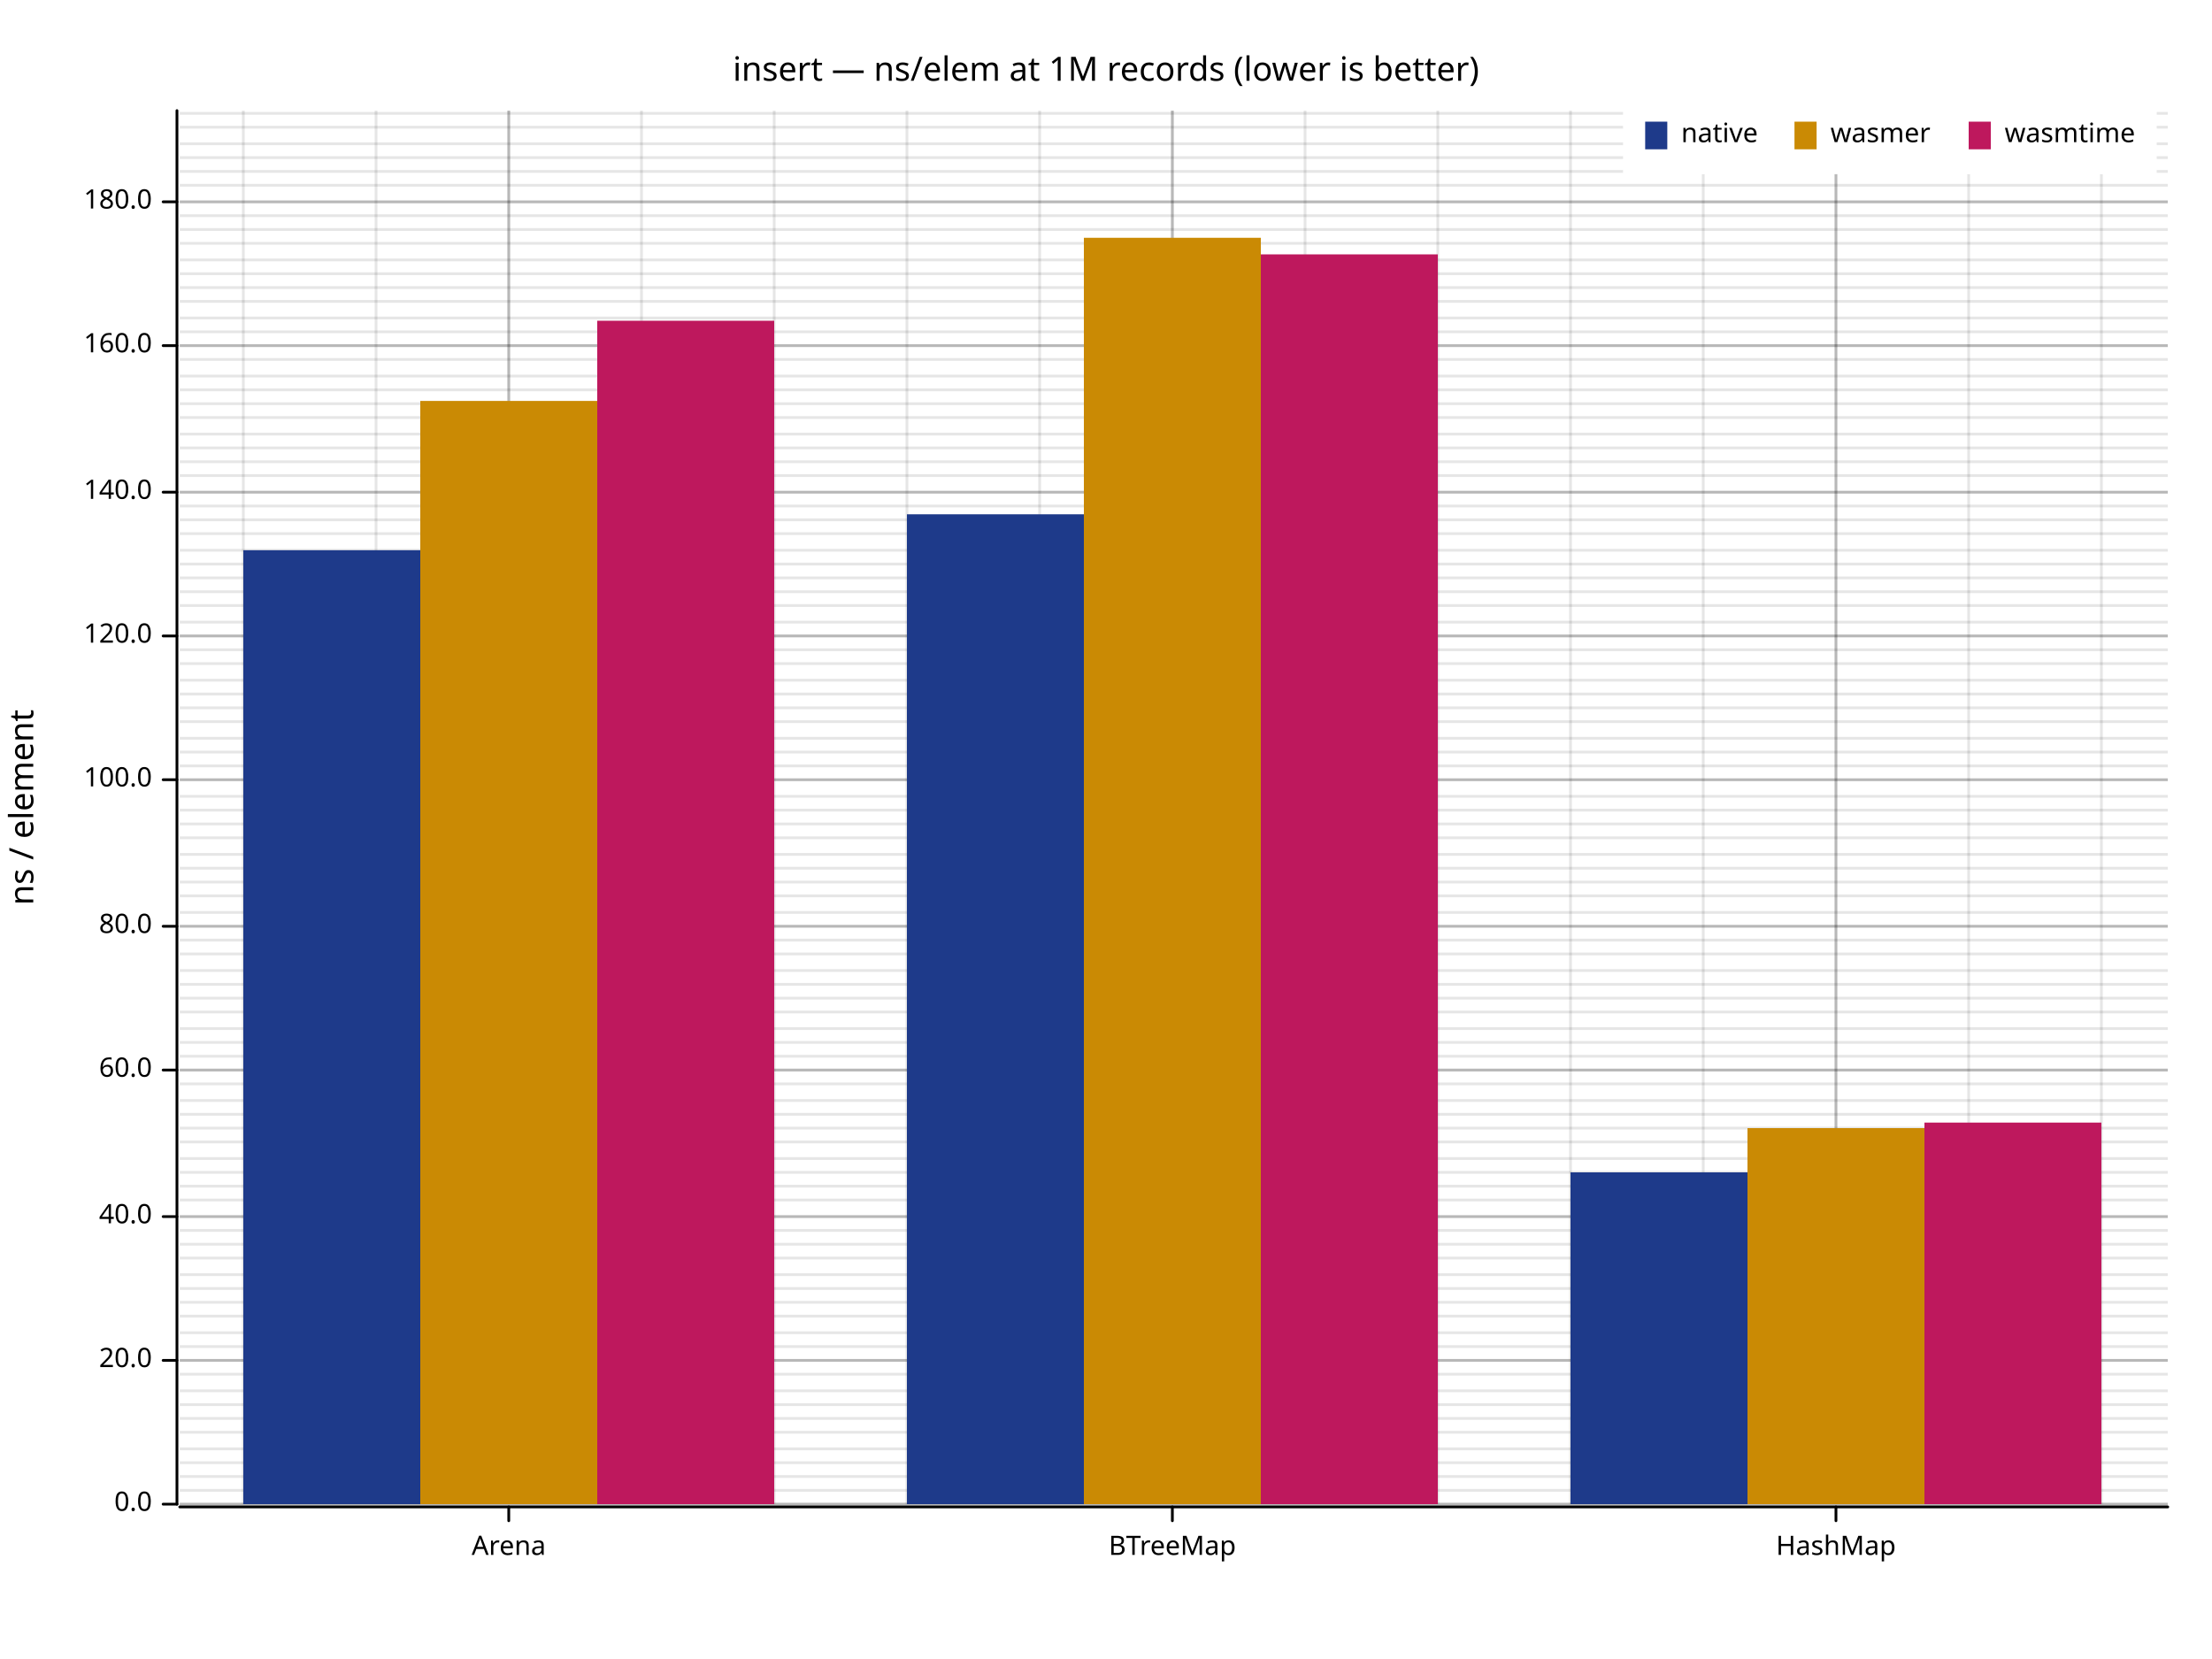
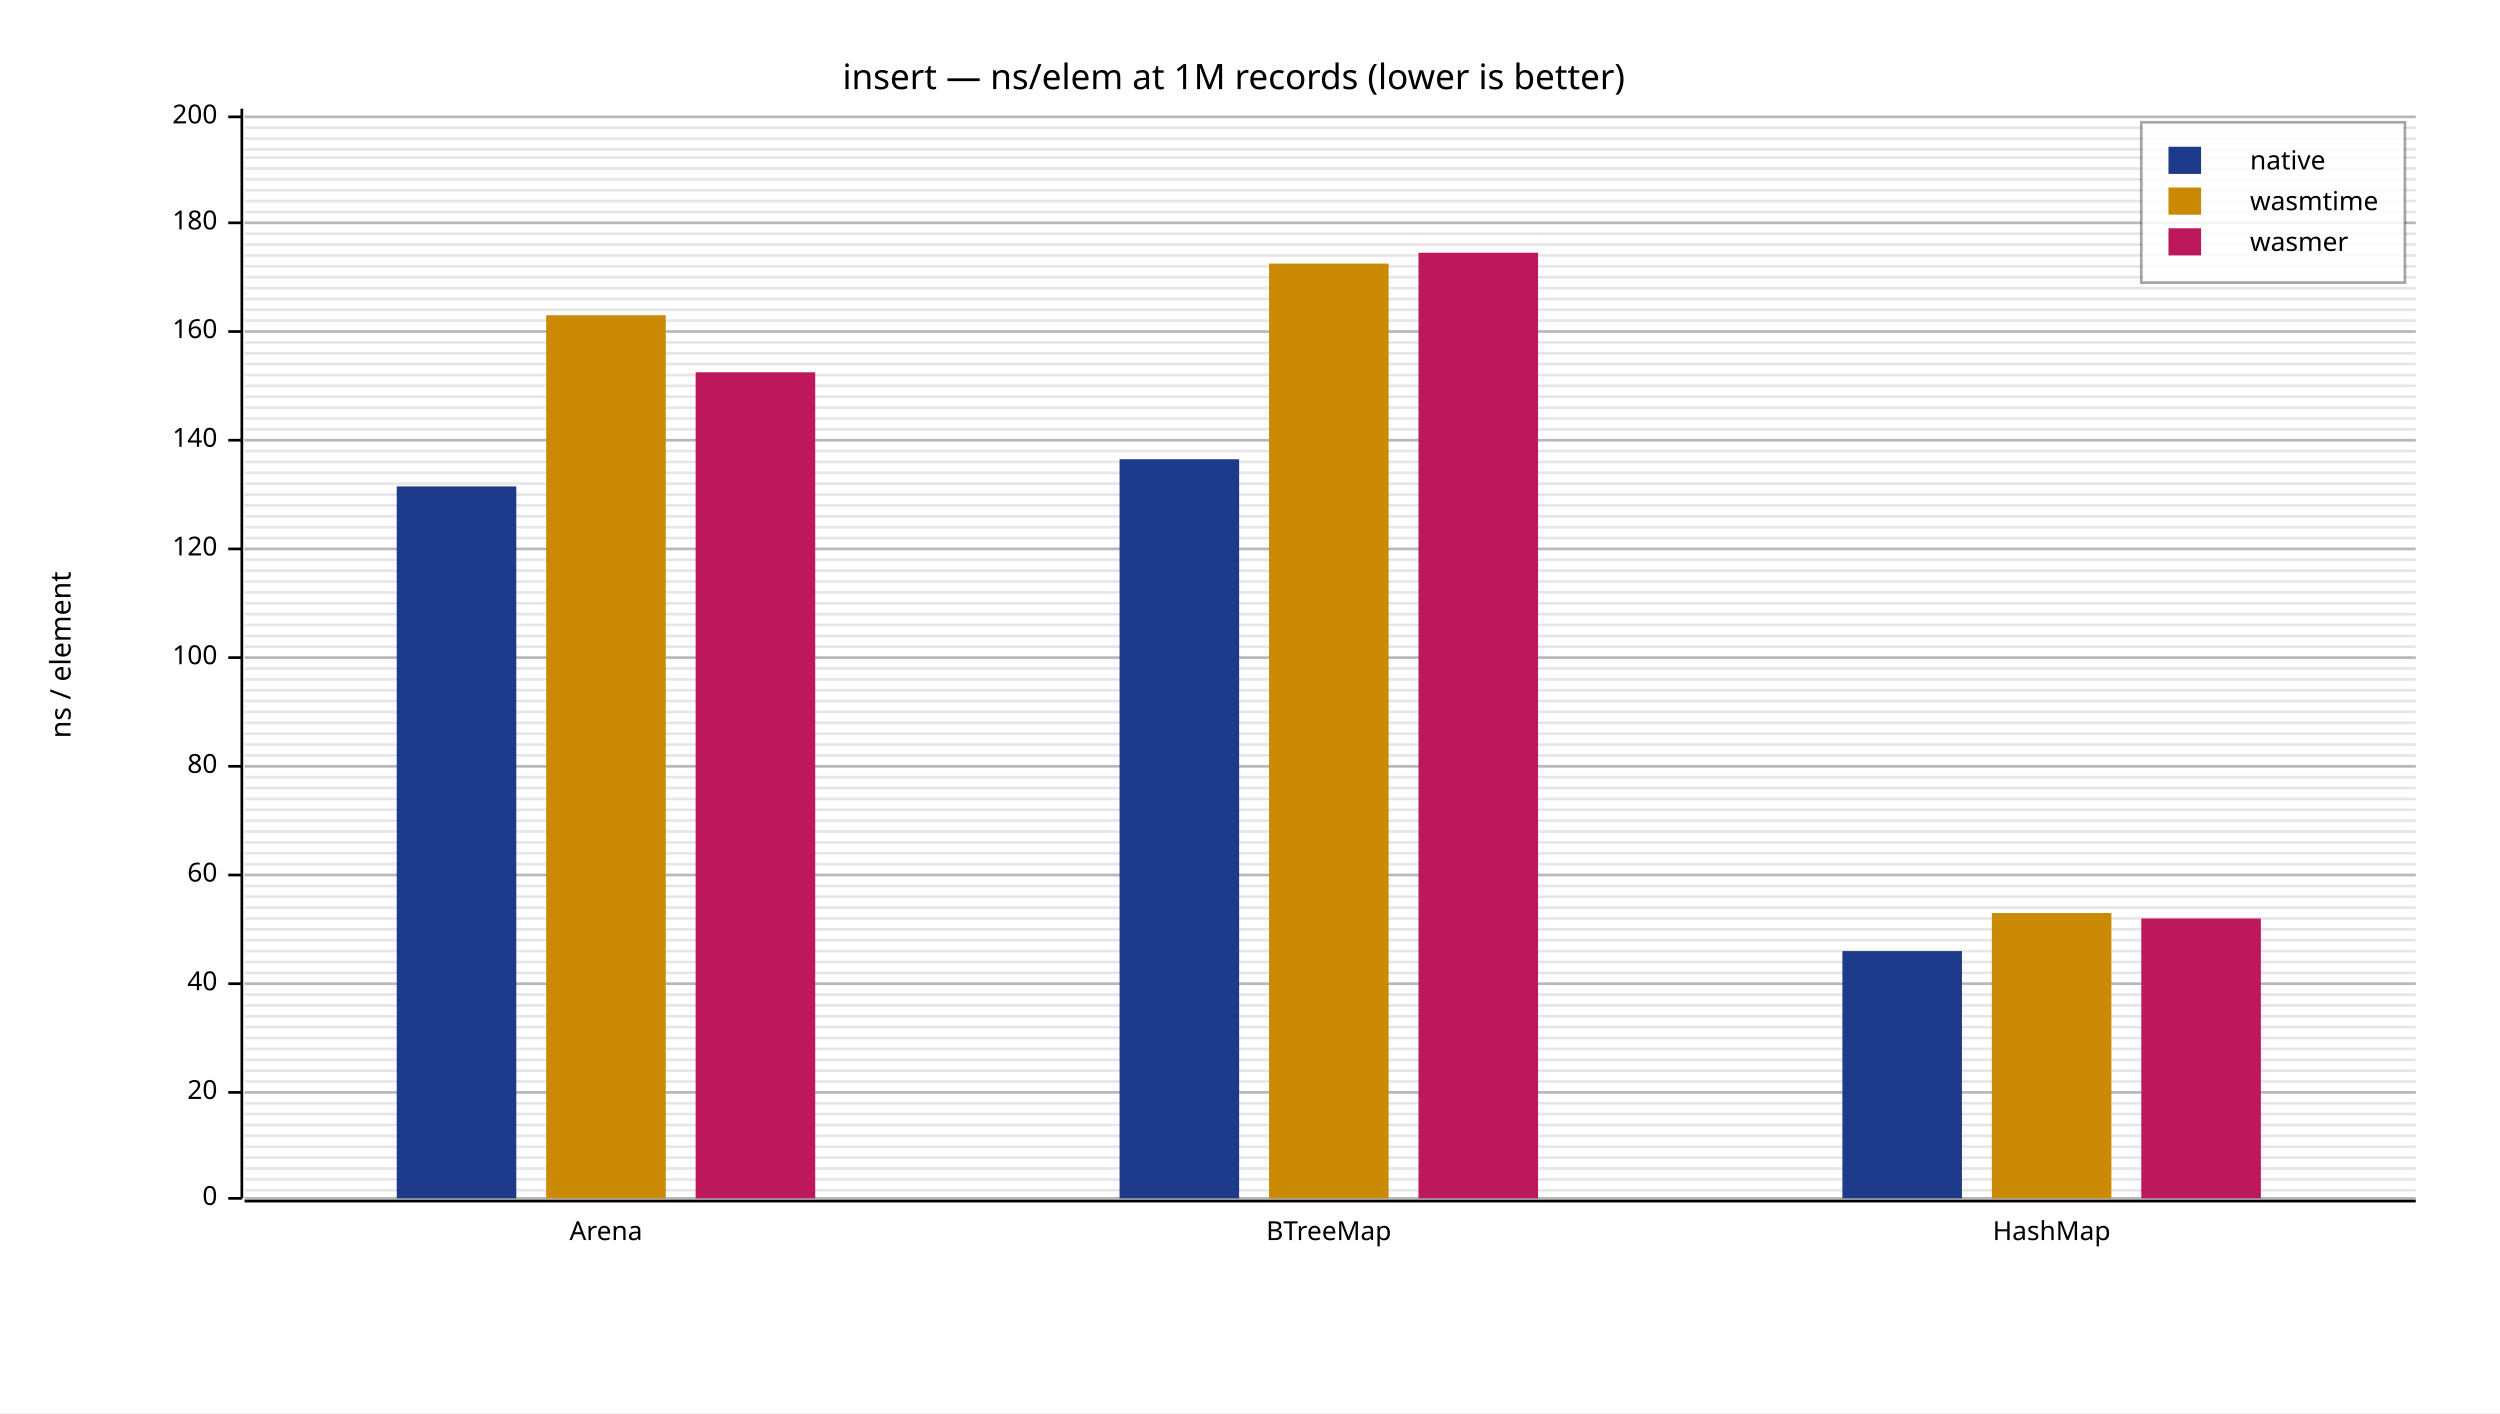
- <svg xmlns="http://www.w3.org/2000/svg" width="800" height="600" viewBox="0 0 800 600">
-   <rect x="0" y="0" width="800" height="600" opacity="1" fill="#FFFFFF" stroke="none" />
-   <text x="400" y="20" dy="0.76em" text-anchor="middle" font-family="sans-serif" font-size="12.097" opacity="1" fill="#000000">
+ <svg xmlns="http://www.w3.org/2000/svg" width="920" height="520" viewBox="0 0 920 520">
+   <rect x="0" y="0" width="920" height="520" opacity="1" fill="#FFFFFF" stroke="none" />
+   <text x="454" y="23" dy="0.76em" text-anchor="middle" font-family="sans-serif" font-size="12.903" opacity="1" fill="#000000">
insert — ns/elem at 1M records (lower is better)
</text>
-   <line opacity="0.1" stroke="#000000" stroke-width="1" x1="88" y1="544" x2="88" y2="40" />
-   <line opacity="0.1" stroke="#000000" stroke-width="1" x1="136" y1="544" x2="136" y2="40" />
-   <line opacity="0.1" stroke="#000000" stroke-width="1" x1="184" y1="544" x2="184" y2="40" />
-   <line opacity="0.1" stroke="#000000" stroke-width="1" x1="232" y1="544" x2="232" y2="40" />
-   <line opacity="0.1" stroke="#000000" stroke-width="1" x1="280" y1="544" x2="280" y2="40" />
-   <line opacity="0.1" stroke="#000000" stroke-width="1" x1="328" y1="544" x2="328" y2="40" />
-   <line opacity="0.1" stroke="#000000" stroke-width="1" x1="376" y1="544" x2="376" y2="40" />
-   <line opacity="0.1" stroke="#000000" stroke-width="1" x1="424" y1="544" x2="424" y2="40" />
-   <line opacity="0.1" stroke="#000000" stroke-width="1" x1="472" y1="544" x2="472" y2="40" />
-   <line opacity="0.1" stroke="#000000" stroke-width="1" x1="520" y1="544" x2="520" y2="40" />
-   <line opacity="0.1" stroke="#000000" stroke-width="1" x1="568" y1="544" x2="568" y2="40" />
-   <line opacity="0.1" stroke="#000000" stroke-width="1" x1="616" y1="544" x2="616" y2="40" />
-   <line opacity="0.1" stroke="#000000" stroke-width="1" x1="664" y1="544" x2="664" y2="40" />
-   <line opacity="0.1" stroke="#000000" stroke-width="1" x1="712" y1="544" x2="712" y2="40" />
-   <line opacity="0.1" stroke="#000000" stroke-width="1" x1="760" y1="544" x2="760" y2="40" />
-   <line opacity="0.1" stroke="#000000" stroke-width="1" x1="65" y1="544" x2="784" y2="544" />
-   <line opacity="0.1" stroke="#000000" stroke-width="1" x1="65" y1="539" x2="784" y2="539" />
-   <line opacity="0.1" stroke="#000000" stroke-width="1" x1="65" y1="534" x2="784" y2="534" />
-   <line opacity="0.1" stroke="#000000" stroke-width="1" x1="65" y1="529" x2="784" y2="529" />
-   <line opacity="0.1" stroke="#000000" stroke-width="1" x1="65" y1="524" x2="784" y2="524" />
-   <line opacity="0.1" stroke="#000000" stroke-width="1" x1="65" y1="518" x2="784" y2="518" />
-   <line opacity="0.1" stroke="#000000" stroke-width="1" x1="65" y1="513" x2="784" y2="513" />
-   <line opacity="0.1" stroke="#000000" stroke-width="1" x1="65" y1="508" x2="784" y2="508" />
-   <line opacity="0.1" stroke="#000000" stroke-width="1" x1="65" y1="503" x2="784" y2="503" />
-   <line opacity="0.1" stroke="#000000" stroke-width="1" x1="65" y1="497" x2="784" y2="497" />
-   <line opacity="0.1" stroke="#000000" stroke-width="1" x1="65" y1="492" x2="784" y2="492" />
-   <line opacity="0.1" stroke="#000000" stroke-width="1" x1="65" y1="487" x2="784" y2="487" />
-   <line opacity="0.1" stroke="#000000" stroke-width="1" x1="65" y1="482" x2="784" y2="482" />
-   <line opacity="0.1" stroke="#000000" stroke-width="1" x1="65" y1="476" x2="784" y2="476" />
-   <line opacity="0.1" stroke="#000000" stroke-width="1" x1="65" y1="471" x2="784" y2="471" />
-   <line opacity="0.1" stroke="#000000" stroke-width="1" x1="65" y1="466" x2="784" y2="466" />
-   <line opacity="0.1" stroke="#000000" stroke-width="1" x1="65" y1="461" x2="784" y2="461" />
-   <line opacity="0.1" stroke="#000000" stroke-width="1" x1="65" y1="455" x2="784" y2="455" />
-   <line opacity="0.1" stroke="#000000" stroke-width="1" x1="65" y1="450" x2="784" y2="450" />
-   <line opacity="0.1" stroke="#000000" stroke-width="1" x1="65" y1="445" x2="784" y2="445" />
-   <line opacity="0.1" stroke="#000000" stroke-width="1" x1="65" y1="440" x2="784" y2="440" />
-   <line opacity="0.1" stroke="#000000" stroke-width="1" x1="65" y1="434" x2="784" y2="434" />
-   <line opacity="0.1" stroke="#000000" stroke-width="1" x1="65" y1="429" x2="784" y2="429" />
-   <line opacity="0.1" stroke="#000000" stroke-width="1" x1="65" y1="424" x2="784" y2="424" />
-   <line opacity="0.1" stroke="#000000" stroke-width="1" x1="65" y1="419" x2="784" y2="419" />
-   <line opacity="0.1" stroke="#000000" stroke-width="1" x1="65" y1="413" x2="784" y2="413" />
-   <line opacity="0.1" stroke="#000000" stroke-width="1" x1="65" y1="408" x2="784" y2="408" />
-   <line opacity="0.1" stroke="#000000" stroke-width="1" x1="65" y1="403" x2="784" y2="403" />
-   <line opacity="0.1" stroke="#000000" stroke-width="1" x1="65" y1="398" x2="784" y2="398" />
-   <line opacity="0.1" stroke="#000000" stroke-width="1" x1="65" y1="392" x2="784" y2="392" />
-   <line opacity="0.1" stroke="#000000" stroke-width="1" x1="65" y1="387" x2="784" y2="387" />
-   <line opacity="0.1" stroke="#000000" stroke-width="1" x1="65" y1="382" x2="784" y2="382" />
-   <line opacity="0.1" stroke="#000000" stroke-width="1" x1="65" y1="377" x2="784" y2="377" />
-   <line opacity="0.1" stroke="#000000" stroke-width="1" x1="65" y1="372" x2="784" y2="372" />
-   <line opacity="0.1" stroke="#000000" stroke-width="1" x1="65" y1="366" x2="784" y2="366" />
-   <line opacity="0.1" stroke="#000000" stroke-width="1" x1="65" y1="361" x2="784" y2="361" />
-   <line opacity="0.1" stroke="#000000" stroke-width="1" x1="65" y1="356" x2="784" y2="356" />
-   <line opacity="0.1" stroke="#000000" stroke-width="1" x1="65" y1="351" x2="784" y2="351" />
-   <line opacity="0.1" stroke="#000000" stroke-width="1" x1="65" y1="345" x2="784" y2="345" />
-   <line opacity="0.1" stroke="#000000" stroke-width="1" x1="65" y1="340" x2="784" y2="340" />
-   <line opacity="0.1" stroke="#000000" stroke-width="1" x1="65" y1="335" x2="784" y2="335" />
-   <line opacity="0.1" stroke="#000000" stroke-width="1" x1="65" y1="330" x2="784" y2="330" />
-   <line opacity="0.1" stroke="#000000" stroke-width="1" x1="65" y1="324" x2="784" y2="324" />
-   <line opacity="0.1" stroke="#000000" stroke-width="1" x1="65" y1="319" x2="784" y2="319" />
-   <line opacity="0.1" stroke="#000000" stroke-width="1" x1="65" y1="314" x2="784" y2="314" />
-   <line opacity="0.1" stroke="#000000" stroke-width="1" x1="65" y1="309" x2="784" y2="309" />
-   <line opacity="0.1" stroke="#000000" stroke-width="1" x1="65" y1="303" x2="784" y2="303" />
-   <line opacity="0.1" stroke="#000000" stroke-width="1" x1="65" y1="298" x2="784" y2="298" />
-   <line opacity="0.1" stroke="#000000" stroke-width="1" x1="65" y1="293" x2="784" y2="293" />
-   <line opacity="0.1" stroke="#000000" stroke-width="1" x1="65" y1="288" x2="784" y2="288" />
-   <line opacity="0.1" stroke="#000000" stroke-width="1" x1="65" y1="282" x2="784" y2="282" />
-   <line opacity="0.1" stroke="#000000" stroke-width="1" x1="65" y1="277" x2="784" y2="277" />
-   <line opacity="0.1" stroke="#000000" stroke-width="1" x1="65" y1="272" x2="784" y2="272" />
-   <line opacity="0.1" stroke="#000000" stroke-width="1" x1="65" y1="267" x2="784" y2="267" />
-   <line opacity="0.1" stroke="#000000" stroke-width="1" x1="65" y1="261" x2="784" y2="261" />
-   <line opacity="0.1" stroke="#000000" stroke-width="1" x1="65" y1="256" x2="784" y2="256" />
-   <line opacity="0.1" stroke="#000000" stroke-width="1" x1="65" y1="251" x2="784" y2="251" />
-   <line opacity="0.1" stroke="#000000" stroke-width="1" x1="65" y1="246" x2="784" y2="246" />
-   <line opacity="0.1" stroke="#000000" stroke-width="1" x1="65" y1="240" x2="784" y2="240" />
-   <line opacity="0.1" stroke="#000000" stroke-width="1" x1="65" y1="235" x2="784" y2="235" />
-   <line opacity="0.1" stroke="#000000" stroke-width="1" x1="65" y1="230" x2="784" y2="230" />
-   <line opacity="0.1" stroke="#000000" stroke-width="1" x1="65" y1="225" x2="784" y2="225" />
-   <line opacity="0.1" stroke="#000000" stroke-width="1" x1="65" y1="219" x2="784" y2="219" />
-   <line opacity="0.1" stroke="#000000" stroke-width="1" x1="65" y1="214" x2="784" y2="214" />
-   <line opacity="0.1" stroke="#000000" stroke-width="1" x1="65" y1="209" x2="784" y2="209" />
-   <line opacity="0.1" stroke="#000000" stroke-width="1" x1="65" y1="204" x2="784" y2="204" />
-   <line opacity="0.1" stroke="#000000" stroke-width="1" x1="65" y1="199" x2="784" y2="199" />
-   <line opacity="0.1" stroke="#000000" stroke-width="1" x1="65" y1="193" x2="784" y2="193" />
-   <line opacity="0.1" stroke="#000000" stroke-width="1" x1="65" y1="188" x2="784" y2="188" />
-   <line opacity="0.1" stroke="#000000" stroke-width="1" x1="65" y1="183" x2="784" y2="183" />
-   <line opacity="0.1" stroke="#000000" stroke-width="1" x1="65" y1="178" x2="784" y2="178" />
-   <line opacity="0.1" stroke="#000000" stroke-width="1" x1="65" y1="172" x2="784" y2="172" />
-   <line opacity="0.1" stroke="#000000" stroke-width="1" x1="65" y1="167" x2="784" y2="167" />
-   <line opacity="0.1" stroke="#000000" stroke-width="1" x1="65" y1="162" x2="784" y2="162" />
-   <line opacity="0.1" stroke="#000000" stroke-width="1" x1="65" y1="157" x2="784" y2="157" />
-   <line opacity="0.1" stroke="#000000" stroke-width="1" x1="65" y1="151" x2="784" y2="151" />
-   <line opacity="0.1" stroke="#000000" stroke-width="1" x1="65" y1="146" x2="784" y2="146" />
-   <line opacity="0.1" stroke="#000000" stroke-width="1" x1="65" y1="141" x2="784" y2="141" />
-   <line opacity="0.1" stroke="#000000" stroke-width="1" x1="65" y1="136" x2="784" y2="136" />
-   <line opacity="0.1" stroke="#000000" stroke-width="1" x1="65" y1="130" x2="784" y2="130" />
-   <line opacity="0.1" stroke="#000000" stroke-width="1" x1="65" y1="125" x2="784" y2="125" />
-   <line opacity="0.1" stroke="#000000" stroke-width="1" x1="65" y1="120" x2="784" y2="120" />
-   <line opacity="0.1" stroke="#000000" stroke-width="1" x1="65" y1="115" x2="784" y2="115" />
-   <line opacity="0.1" stroke="#000000" stroke-width="1" x1="65" y1="109" x2="784" y2="109" />
-   <line opacity="0.1" stroke="#000000" stroke-width="1" x1="65" y1="104" x2="784" y2="104" />
-   <line opacity="0.1" stroke="#000000" stroke-width="1" x1="65" y1="99" x2="784" y2="99" />
-   <line opacity="0.1" stroke="#000000" stroke-width="1" x1="65" y1="94" x2="784" y2="94" />
-   <line opacity="0.1" stroke="#000000" stroke-width="1" x1="65" y1="88" x2="784" y2="88" />
-   <line opacity="0.1" stroke="#000000" stroke-width="1" x1="65" y1="83" x2="784" y2="83" />
-   <line opacity="0.1" stroke="#000000" stroke-width="1" x1="65" y1="78" x2="784" y2="78" />
-   <line opacity="0.1" stroke="#000000" stroke-width="1" x1="65" y1="73" x2="784" y2="73" />
-   <line opacity="0.1" stroke="#000000" stroke-width="1" x1="65" y1="67" x2="784" y2="67" />
-   <line opacity="0.1" stroke="#000000" stroke-width="1" x1="65" y1="62" x2="784" y2="62" />
-   <line opacity="0.1" stroke="#000000" stroke-width="1" x1="65" y1="57" x2="784" y2="57" />
-   <line opacity="0.1" stroke="#000000" stroke-width="1" x1="65" y1="52" x2="784" y2="52" />
-   <line opacity="0.1" stroke="#000000" stroke-width="1" x1="65" y1="46" x2="784" y2="46" />
-   <line opacity="0.1" stroke="#000000" stroke-width="1" x1="65" y1="41" x2="784" y2="41" />
-   <line opacity="0.2" stroke="#000000" stroke-width="1" x1="184" y1="544" x2="184" y2="40" />
-   <line opacity="0.2" stroke="#000000" stroke-width="1" x1="424" y1="544" x2="424" y2="40" />
-   <line opacity="0.2" stroke="#000000" stroke-width="1" x1="664" y1="544" x2="664" y2="40" />
-   <line opacity="0.2" stroke="#000000" stroke-width="1" x1="65" y1="544" x2="784" y2="544" />
-   <line opacity="0.2" stroke="#000000" stroke-width="1" x1="65" y1="492" x2="784" y2="492" />
-   <line opacity="0.2" stroke="#000000" stroke-width="1" x1="65" y1="440" x2="784" y2="440" />
-   <line opacity="0.2" stroke="#000000" stroke-width="1" x1="65" y1="387" x2="784" y2="387" />
-   <line opacity="0.2" stroke="#000000" stroke-width="1" x1="65" y1="335" x2="784" y2="335" />
-   <line opacity="0.2" stroke="#000000" stroke-width="1" x1="65" y1="282" x2="784" y2="282" />
-   <line opacity="0.2" stroke="#000000" stroke-width="1" x1="65" y1="230" x2="784" y2="230" />
-   <line opacity="0.2" stroke="#000000" stroke-width="1" x1="65" y1="178" x2="784" y2="178" />
-   <line opacity="0.2" stroke="#000000" stroke-width="1" x1="65" y1="125" x2="784" y2="125" />
-   <line opacity="0.2" stroke="#000000" stroke-width="1" x1="65" y1="73" x2="784" y2="73" />
-   <polyline stroke-linejoin="round" stroke-linecap="round" fill="none" opacity="1" stroke="#000000" stroke-width="1" points="64,40 64,544 " />
-   <text x="55" y="544" dy="0.5ex" text-anchor="end" font-family="sans-serif" font-size="9.677" opacity="1" fill="#000000">
- 0.0
+   <line opacity="0.1" stroke="#000000" stroke-width="1" x1="90" y1="441" x2="889" y2="441" />
+   <line opacity="0.1" stroke="#000000" stroke-width="1" x1="90" y1="438" x2="889" y2="438" />
+   <line opacity="0.1" stroke="#000000" stroke-width="1" x1="90" y1="434" x2="889" y2="434" />
+   <line opacity="0.1" stroke="#000000" stroke-width="1" x1="90" y1="430" x2="889" y2="430" />
+   <line opacity="0.1" stroke="#000000" stroke-width="1" x1="90" y1="426" x2="889" y2="426" />
+   <line opacity="0.1" stroke="#000000" stroke-width="1" x1="90" y1="422" x2="889" y2="422" />
+   <line opacity="0.1" stroke="#000000" stroke-width="1" x1="90" y1="418" x2="889" y2="418" />
+   <line opacity="0.1" stroke="#000000" stroke-width="1" x1="90" y1="414" x2="889" y2="414" />
+   <line opacity="0.1" stroke="#000000" stroke-width="1" x1="90" y1="410" x2="889" y2="410" />
+   <line opacity="0.1" stroke="#000000" stroke-width="1" x1="90" y1="406" x2="889" y2="406" />
+   <line opacity="0.1" stroke="#000000" stroke-width="1" x1="90" y1="402" x2="889" y2="402" />
+   <line opacity="0.1" stroke="#000000" stroke-width="1" x1="90" y1="398" x2="889" y2="398" />
+   <line opacity="0.1" stroke="#000000" stroke-width="1" x1="90" y1="394" x2="889" y2="394" />
+   <line opacity="0.1" stroke="#000000" stroke-width="1" x1="90" y1="390" x2="889" y2="390" />
+   <line opacity="0.1" stroke="#000000" stroke-width="1" x1="90" y1="386" x2="889" y2="386" />
+   <line opacity="0.1" stroke="#000000" stroke-width="1" x1="90" y1="382" x2="889" y2="382" />
+   <line opacity="0.1" stroke="#000000" stroke-width="1" x1="90" y1="378" x2="889" y2="378" />
+   <line opacity="0.1" stroke="#000000" stroke-width="1" x1="90" y1="374" x2="889" y2="374" />
+   <line opacity="0.1" stroke="#000000" stroke-width="1" x1="90" y1="370" x2="889" y2="370" />
+   <line opacity="0.1" stroke="#000000" stroke-width="1" x1="90" y1="366" x2="889" y2="366" />
+   <line opacity="0.1" stroke="#000000" stroke-width="1" x1="90" y1="362" x2="889" y2="362" />
+   <line opacity="0.1" stroke="#000000" stroke-width="1" x1="90" y1="358" x2="889" y2="358" />
+   <line opacity="0.1" stroke="#000000" stroke-width="1" x1="90" y1="354" x2="889" y2="354" />
+   <line opacity="0.1" stroke="#000000" stroke-width="1" x1="90" y1="350" x2="889" y2="350" />
+   <line opacity="0.1" stroke="#000000" stroke-width="1" x1="90" y1="346" x2="889" y2="346" />
+   <line opacity="0.1" stroke="#000000" stroke-width="1" x1="90" y1="342" x2="889" y2="342" />
+   <line opacity="0.1" stroke="#000000" stroke-width="1" x1="90" y1="338" x2="889" y2="338" />
+   <line opacity="0.1" stroke="#000000" stroke-width="1" x1="90" y1="334" x2="889" y2="334" />
+   <line opacity="0.1" stroke="#000000" stroke-width="1" x1="90" y1="330" x2="889" y2="330" />
+   <line opacity="0.1" stroke="#000000" stroke-width="1" x1="90" y1="326" x2="889" y2="326" />
+   <line opacity="0.1" stroke="#000000" stroke-width="1" x1="90" y1="322" x2="889" y2="322" />
+   <line opacity="0.1" stroke="#000000" stroke-width="1" x1="90" y1="318" x2="889" y2="318" />
+   <line opacity="0.1" stroke="#000000" stroke-width="1" x1="90" y1="314" x2="889" y2="314" />
+   <line opacity="0.1" stroke="#000000" stroke-width="1" x1="90" y1="310" x2="889" y2="310" />
+   <line opacity="0.1" stroke="#000000" stroke-width="1" x1="90" y1="306" x2="889" y2="306" />
+   <line opacity="0.1" stroke="#000000" stroke-width="1" x1="90" y1="302" x2="889" y2="302" />
+   <line opacity="0.1" stroke="#000000" stroke-width="1" x1="90" y1="298" x2="889" y2="298" />
+   <line opacity="0.1" stroke="#000000" stroke-width="1" x1="90" y1="294" x2="889" y2="294" />
+   <line opacity="0.1" stroke="#000000" stroke-width="1" x1="90" y1="290" x2="889" y2="290" />
+   <line opacity="0.1" stroke="#000000" stroke-width="1" x1="90" y1="286" x2="889" y2="286" />
+   <line opacity="0.1" stroke="#000000" stroke-width="1" x1="90" y1="282" x2="889" y2="282" />
+   <line opacity="0.1" stroke="#000000" stroke-width="1" x1="90" y1="278" x2="889" y2="278" />
+   <line opacity="0.1" stroke="#000000" stroke-width="1" x1="90" y1="274" x2="889" y2="274" />
+   <line opacity="0.1" stroke="#000000" stroke-width="1" x1="90" y1="270" x2="889" y2="270" />
+   <line opacity="0.1" stroke="#000000" stroke-width="1" x1="90" y1="266" x2="889" y2="266" />
+   <line opacity="0.1" stroke="#000000" stroke-width="1" x1="90" y1="262" x2="889" y2="262" />
+   <line opacity="0.1" stroke="#000000" stroke-width="1" x1="90" y1="258" x2="889" y2="258" />
+   <line opacity="0.1" stroke="#000000" stroke-width="1" x1="90" y1="254" x2="889" y2="254" />
+   <line opacity="0.1" stroke="#000000" stroke-width="1" x1="90" y1="250" x2="889" y2="250" />
+   <line opacity="0.1" stroke="#000000" stroke-width="1" x1="90" y1="246" x2="889" y2="246" />
+   <line opacity="0.1" stroke="#000000" stroke-width="1" x1="90" y1="242" x2="889" y2="242" />
+   <line opacity="0.1" stroke="#000000" stroke-width="1" x1="90" y1="238" x2="889" y2="238" />
+   <line opacity="0.1" stroke="#000000" stroke-width="1" x1="90" y1="234" x2="889" y2="234" />
+   <line opacity="0.1" stroke="#000000" stroke-width="1" x1="90" y1="230" x2="889" y2="230" />
+   <line opacity="0.1" stroke="#000000" stroke-width="1" x1="90" y1="226" x2="889" y2="226" />
+   <line opacity="0.1" stroke="#000000" stroke-width="1" x1="90" y1="222" x2="889" y2="222" />
+   <line opacity="0.1" stroke="#000000" stroke-width="1" x1="90" y1="218" x2="889" y2="218" />
+   <line opacity="0.1" stroke="#000000" stroke-width="1" x1="90" y1="214" x2="889" y2="214" />
+   <line opacity="0.1" stroke="#000000" stroke-width="1" x1="90" y1="210" x2="889" y2="210" />
+   <line opacity="0.1" stroke="#000000" stroke-width="1" x1="90" y1="206" x2="889" y2="206" />
+   <line opacity="0.1" stroke="#000000" stroke-width="1" x1="90" y1="202" x2="889" y2="202" />
+   <line opacity="0.1" stroke="#000000" stroke-width="1" x1="90" y1="198" x2="889" y2="198" />
+   <line opacity="0.1" stroke="#000000" stroke-width="1" x1="90" y1="194" x2="889" y2="194" />
+   <line opacity="0.1" stroke="#000000" stroke-width="1" x1="90" y1="190" x2="889" y2="190" />
+   <line opacity="0.1" stroke="#000000" stroke-width="1" x1="90" y1="186" x2="889" y2="186" />
+   <line opacity="0.1" stroke="#000000" stroke-width="1" x1="90" y1="182" x2="889" y2="182" />
+   <line opacity="0.1" stroke="#000000" stroke-width="1" x1="90" y1="178" x2="889" y2="178" />
+   <line opacity="0.1" stroke="#000000" stroke-width="1" x1="90" y1="174" x2="889" y2="174" />
+   <line opacity="0.1" stroke="#000000" stroke-width="1" x1="90" y1="170" x2="889" y2="170" />
+   <line opacity="0.1" stroke="#000000" stroke-width="1" x1="90" y1="166" x2="889" y2="166" />
+   <line opacity="0.1" stroke="#000000" stroke-width="1" x1="90" y1="162" x2="889" y2="162" />
+   <line opacity="0.1" stroke="#000000" stroke-width="1" x1="90" y1="158" x2="889" y2="158" />
+   <line opacity="0.1" stroke="#000000" stroke-width="1" x1="90" y1="154" x2="889" y2="154" />
+   <line opacity="0.1" stroke="#000000" stroke-width="1" x1="90" y1="150" x2="889" y2="150" />
+   <line opacity="0.1" stroke="#000000" stroke-width="1" x1="90" y1="146" x2="889" y2="146" />
+   <line opacity="0.1" stroke="#000000" stroke-width="1" x1="90" y1="142" x2="889" y2="142" />
+   <line opacity="0.1" stroke="#000000" stroke-width="1" x1="90" y1="138" x2="889" y2="138" />
+   <line opacity="0.1" stroke="#000000" stroke-width="1" x1="90" y1="134" x2="889" y2="134" />
+   <line opacity="0.1" stroke="#000000" stroke-width="1" x1="90" y1="130" x2="889" y2="130" />
+   <line opacity="0.1" stroke="#000000" stroke-width="1" x1="90" y1="126" x2="889" y2="126" />
+   <line opacity="0.1" stroke="#000000" stroke-width="1" x1="90" y1="122" x2="889" y2="122" />
+   <line opacity="0.1" stroke="#000000" stroke-width="1" x1="90" y1="118" x2="889" y2="118" />
+   <line opacity="0.1" stroke="#000000" stroke-width="1" x1="90" y1="114" x2="889" y2="114" />
+   <line opacity="0.1" stroke="#000000" stroke-width="1" x1="90" y1="110" x2="889" y2="110" />
+   <line opacity="0.1" stroke="#000000" stroke-width="1" x1="90" y1="106" x2="889" y2="106" />
+   <line opacity="0.1" stroke="#000000" stroke-width="1" x1="90" y1="102" x2="889" y2="102" />
+   <line opacity="0.1" stroke="#000000" stroke-width="1" x1="90" y1="98" x2="889" y2="98" />
+   <line opacity="0.1" stroke="#000000" stroke-width="1" x1="90" y1="94" x2="889" y2="94" />
+   <line opacity="0.1" stroke="#000000" stroke-width="1" x1="90" y1="90" x2="889" y2="90" />
+   <line opacity="0.1" stroke="#000000" stroke-width="1" x1="90" y1="86" x2="889" y2="86" />
+   <line opacity="0.1" stroke="#000000" stroke-width="1" x1="90" y1="82" x2="889" y2="82" />
+   <line opacity="0.1" stroke="#000000" stroke-width="1" x1="90" y1="78" x2="889" y2="78" />
+   <line opacity="0.1" stroke="#000000" stroke-width="1" x1="90" y1="74" x2="889" y2="74" />
+   <line opacity="0.1" stroke="#000000" stroke-width="1" x1="90" y1="70" x2="889" y2="70" />
+   <line opacity="0.1" stroke="#000000" stroke-width="1" x1="90" y1="66" x2="889" y2="66" />
+   <line opacity="0.1" stroke="#000000" stroke-width="1" x1="90" y1="62" x2="889" y2="62" />
+   <line opacity="0.1" stroke="#000000" stroke-width="1" x1="90" y1="58" x2="889" y2="58" />
+   <line opacity="0.1" stroke="#000000" stroke-width="1" x1="90" y1="55" x2="889" y2="55" />
+   <line opacity="0.1" stroke="#000000" stroke-width="1" x1="90" y1="51" x2="889" y2="51" />
+   <line opacity="0.1" stroke="#000000" stroke-width="1" x1="90" y1="47" x2="889" y2="47" />
+   <line opacity="0.1" stroke="#000000" stroke-width="1" x1="90" y1="43" x2="889" y2="43" />
+   <text x="18" y="241" dy="0.76em" text-anchor="middle" font-family="sans-serif" font-size="10.484" opacity="1" fill="#000000" transform="rotate(270, 18, 241)">
+ ns / element
</text>
-   <polyline stroke-linejoin="round" stroke-linecap="round" fill="none" opacity="1" stroke="#000000" stroke-width="1" points="59,544 64,544 " />
-   <text x="55" y="492" dy="0.5ex" text-anchor="end" font-family="sans-serif" font-size="9.677" opacity="1" fill="#000000">
- 20.0
+   <line opacity="0.2" stroke="#000000" stroke-width="1" x1="90" y1="441" x2="889" y2="441" />
+   <line opacity="0.2" stroke="#000000" stroke-width="1" x1="90" y1="402" x2="889" y2="402" />
+   <line opacity="0.2" stroke="#000000" stroke-width="1" x1="90" y1="362" x2="889" y2="362" />
+   <line opacity="0.2" stroke="#000000" stroke-width="1" x1="90" y1="322" x2="889" y2="322" />
+   <line opacity="0.2" stroke="#000000" stroke-width="1" x1="90" y1="282" x2="889" y2="282" />
+   <line opacity="0.2" stroke="#000000" stroke-width="1" x1="90" y1="242" x2="889" y2="242" />
+   <line opacity="0.2" stroke="#000000" stroke-width="1" x1="90" y1="202" x2="889" y2="202" />
+   <line opacity="0.2" stroke="#000000" stroke-width="1" x1="90" y1="162" x2="889" y2="162" />
+   <line opacity="0.2" stroke="#000000" stroke-width="1" x1="90" y1="122" x2="889" y2="122" />
+   <line opacity="0.2" stroke="#000000" stroke-width="1" x1="90" y1="82" x2="889" y2="82" />
+   <line opacity="0.2" stroke="#000000" stroke-width="1" x1="90" y1="43" x2="889" y2="43" />
+   <polyline fill="none" opacity="1" stroke="#000000" stroke-width="1" points="89,40 89,441 " />
+   <text x="80" y="441" dy="0.5ex" text-anchor="end" font-family="sans-serif" font-size="9.677" opacity="1" fill="#000000">
+ 0
</text>
-   <polyline stroke-linejoin="round" stroke-linecap="round" fill="none" opacity="1" stroke="#000000" stroke-width="1" points="59,492 64,492 " />
-   <text x="55" y="440" dy="0.5ex" text-anchor="end" font-family="sans-serif" font-size="9.677" opacity="1" fill="#000000">
- 40.0
+   <polyline fill="none" opacity="1" stroke="#000000" stroke-width="1" points="84,441 89,441 " />
+   <text x="80" y="402" dy="0.5ex" text-anchor="end" font-family="sans-serif" font-size="9.677" opacity="1" fill="#000000">
+ 20
</text>
-   <polyline stroke-linejoin="round" stroke-linecap="round" fill="none" opacity="1" stroke="#000000" stroke-width="1" points="59,440 64,440 " />
-   <text x="55" y="387" dy="0.5ex" text-anchor="end" font-family="sans-serif" font-size="9.677" opacity="1" fill="#000000">
- 60.0
+   <polyline fill="none" opacity="1" stroke="#000000" stroke-width="1" points="84,402 89,402 " />
+   <text x="80" y="362" dy="0.5ex" text-anchor="end" font-family="sans-serif" font-size="9.677" opacity="1" fill="#000000">
+ 40
</text>
-   <polyline stroke-linejoin="round" stroke-linecap="round" fill="none" opacity="1" stroke="#000000" stroke-width="1" points="59,387 64,387 " />
-   <text x="55" y="335" dy="0.5ex" text-anchor="end" font-family="sans-serif" font-size="9.677" opacity="1" fill="#000000">
- 80.0
+   <polyline fill="none" opacity="1" stroke="#000000" stroke-width="1" points="84,362 89,362 " />
+   <text x="80" y="322" dy="0.5ex" text-anchor="end" font-family="sans-serif" font-size="9.677" opacity="1" fill="#000000">
+ 60
</text>
-   <polyline stroke-linejoin="round" stroke-linecap="round" fill="none" opacity="1" stroke="#000000" stroke-width="1" points="59,335 64,335 " />
-   <text x="55" y="282" dy="0.5ex" text-anchor="end" font-family="sans-serif" font-size="9.677" opacity="1" fill="#000000">
- 100.0
+   <polyline fill="none" opacity="1" stroke="#000000" stroke-width="1" points="84,322 89,322 " />
+   <text x="80" y="282" dy="0.5ex" text-anchor="end" font-family="sans-serif" font-size="9.677" opacity="1" fill="#000000">
+ 80
</text>
-   <polyline stroke-linejoin="round" stroke-linecap="round" fill="none" opacity="1" stroke="#000000" stroke-width="1" points="59,282 64,282 " />
-   <text x="55" y="230" dy="0.5ex" text-anchor="end" font-family="sans-serif" font-size="9.677" opacity="1" fill="#000000">
- 120.0
+   <polyline fill="none" opacity="1" stroke="#000000" stroke-width="1" points="84,282 89,282 " />
+   <text x="80" y="242" dy="0.5ex" text-anchor="end" font-family="sans-serif" font-size="9.677" opacity="1" fill="#000000">
+ 100
</text>
-   <polyline stroke-linejoin="round" stroke-linecap="round" fill="none" opacity="1" stroke="#000000" stroke-width="1" points="59,230 64,230 " />
-   <text x="55" y="178" dy="0.5ex" text-anchor="end" font-family="sans-serif" font-size="9.677" opacity="1" fill="#000000">
- 140.0
+   <polyline fill="none" opacity="1" stroke="#000000" stroke-width="1" points="84,242 89,242 " />
+   <text x="80" y="202" dy="0.5ex" text-anchor="end" font-family="sans-serif" font-size="9.677" opacity="1" fill="#000000">
+ 120
</text>
-   <polyline stroke-linejoin="round" stroke-linecap="round" fill="none" opacity="1" stroke="#000000" stroke-width="1" points="59,178 64,178 " />
-   <text x="55" y="125" dy="0.5ex" text-anchor="end" font-family="sans-serif" font-size="9.677" opacity="1" fill="#000000">
- 160.0
+   <polyline fill="none" opacity="1" stroke="#000000" stroke-width="1" points="84,202 89,202 " />
+   <text x="80" y="162" dy="0.5ex" text-anchor="end" font-family="sans-serif" font-size="9.677" opacity="1" fill="#000000">
+ 140
</text>
-   <polyline stroke-linejoin="round" stroke-linecap="round" fill="none" opacity="1" stroke="#000000" stroke-width="1" points="59,125 64,125 " />
-   <text x="55" y="73" dy="0.5ex" text-anchor="end" font-family="sans-serif" font-size="9.677" opacity="1" fill="#000000">
- 180.0
+   <polyline fill="none" opacity="1" stroke="#000000" stroke-width="1" points="84,162 89,162 " />
+   <text x="80" y="122" dy="0.5ex" text-anchor="end" font-family="sans-serif" font-size="9.677" opacity="1" fill="#000000">
+ 160
</text>
-   <polyline stroke-linejoin="round" stroke-linecap="round" fill="none" opacity="1" stroke="#000000" stroke-width="1" points="59,73 64,73 " />
-   <polyline stroke-linejoin="round" stroke-linecap="round" fill="none" opacity="1" stroke="#000000" stroke-width="1" points="65,545 784,545 " />
-   <text x="184" y="555" dy="0.76em" text-anchor="middle" font-family="sans-serif" font-size="9.677" opacity="1" fill="#000000">
+   <polyline fill="none" opacity="1" stroke="#000000" stroke-width="1" points="84,122 89,122 " />
+   <text x="80" y="82" dy="0.5ex" text-anchor="end" font-family="sans-serif" font-size="9.677" opacity="1" fill="#000000">
+ 180
+ </text>
+   <polyline fill="none" opacity="1" stroke="#000000" stroke-width="1" points="84,82 89,82 " />
+   <text x="80" y="43" dy="0.5ex" text-anchor="end" font-family="sans-serif" font-size="9.677" opacity="1" fill="#000000">
+ 200
+ </text>
+   <polyline fill="none" opacity="1" stroke="#000000" stroke-width="1" points="84,43 89,43 " />
+   <polyline fill="none" opacity="1" stroke="#000000" stroke-width="1" points="90,442 889,442 " />
+   <rect x="146" y="179" width="44" height="262" opacity="1" fill="#1E3A8A" stroke="none" />
+   <rect x="412" y="169" width="44" height="272" opacity="1" fill="#1E3A8A" stroke="none" />
+   <rect x="678" y="350" width="44" height="91" opacity="1" fill="#1E3A8A" stroke="none" />
+   <rect x="201" y="116" width="44" height="325" opacity="1" fill="#CA8A04" stroke="none" />
+   <rect x="467" y="97" width="44" height="344" opacity="1" fill="#CA8A04" stroke="none" />
+   <rect x="733" y="336" width="44" height="105" opacity="1" fill="#CA8A04" stroke="none" />
+   <rect x="256" y="137" width="44" height="304" opacity="1" fill="#BE185D" stroke="none" />
+   <rect x="522" y="93" width="44" height="348" opacity="1" fill="#BE185D" stroke="none" />
+   <rect x="788" y="338" width="44" height="103" opacity="1" fill="#BE185D" stroke="none" />
+   <rect x="788" y="45" width="97" height="59" opacity="0.85" fill="#FFFFFF" stroke="none" />
+   <rect x="788" y="45" width="97" height="59" opacity="0.35" fill="none" stroke="#000000" />
+   <text x="828" y="55" dy="0.76em" text-anchor="start" font-family="sans-serif" font-size="9.677" opacity="1" fill="#000000">
+ native
+ </text>
+   <text x="828" y="70" dy="0.76em" text-anchor="start" font-family="sans-serif" font-size="9.677" opacity="1" fill="#000000">
+ wasmtime
+ </text>
+   <text x="828" y="85" dy="0.76em" text-anchor="start" font-family="sans-serif" font-size="9.677" opacity="1" fill="#000000">
+ wasmer
+ </text>
+   <rect x="798" y="54" width="12" height="10" opacity="1" fill="#1E3A8A" stroke="none" />
+   <rect x="798" y="69" width="12" height="10" opacity="1" fill="#CA8A04" stroke="none" />
+   <rect x="798" y="84" width="12" height="10" opacity="1" fill="#BE185D" stroke="none" />
+   <text x="223" y="449" dy="0.76em" text-anchor="middle" font-family="sans-serif" font-size="9.677" opacity="1" fill="#000000">
Arena
</text>
-   <polyline stroke-linejoin="round" stroke-linecap="round" fill="none" opacity="1" stroke="#000000" stroke-width="1" points="184,545 184,550 " />
-   <text x="424" y="555" dy="0.76em" text-anchor="middle" font-family="sans-serif" font-size="9.677" opacity="1" fill="#000000">
+   <text x="489" y="449" dy="0.76em" text-anchor="middle" font-family="sans-serif" font-size="9.677" opacity="1" fill="#000000">
BTreeMap
</text>
-   <polyline stroke-linejoin="round" stroke-linecap="round" fill="none" opacity="1" stroke="#000000" stroke-width="1" points="424,545 424,550 " />
-   <text x="664" y="555" dy="0.76em" text-anchor="middle" font-family="sans-serif" font-size="9.677" opacity="1" fill="#000000">
+   <text x="755" y="449" dy="0.76em" text-anchor="middle" font-family="sans-serif" font-size="9.677" opacity="1" fill="#000000">
HashMap
</text>
-   <polyline stroke-linejoin="round" stroke-linecap="round" fill="none" opacity="1" stroke="#000000" stroke-width="1" points="664,545 664,550 " />
-   <rect x="88" y="199" width="64" height="345" opacity="1" fill="#1E3A8A" stroke="none" />
-   <rect x="328" y="186" width="64" height="358" opacity="1" fill="#1E3A8A" stroke="none" />
-   <rect x="568" y="424" width="64" height="120" opacity="1" fill="#1E3A8A" stroke="none" />
-   <rect x="152" y="145" width="64" height="399" opacity="1" fill="#CA8A04" stroke="none" />
-   <rect x="392" y="86" width="64" height="458" opacity="1" fill="#CA8A04" stroke="none" />
-   <rect x="632" y="408" width="64" height="136" opacity="1" fill="#CA8A04" stroke="none" />
-   <rect x="216" y="116" width="64" height="428" opacity="1" fill="#BE185D" stroke="none" />
-   <rect x="456" y="92" width="64" height="452" opacity="1" fill="#BE185D" stroke="none" />
-   <rect x="696" y="406" width="64" height="138" opacity="1" fill="#BE185D" stroke="none" />
-   <rect x="587" y="35" width="193" height="28" opacity="1" fill="#FFFFFF" stroke="none" />
-   <rect x="595" y="44" width="8" height="10" opacity="1" fill="#1E3A8A" stroke="none" />
-   <text x="608" y="49" dy="0.5ex" text-anchor="start" font-family="sans-serif" font-size="9.677" opacity="1" fill="#000000">
- native
- </text>
-   <rect x="649" y="44" width="8" height="10" opacity="1" fill="#CA8A04" stroke="none" />
-   <text x="662" y="49" dy="0.5ex" text-anchor="start" font-family="sans-serif" font-size="9.677" opacity="1" fill="#000000">
- wasmer
- </text>
-   <rect x="712" y="44" width="8" height="10" opacity="1" fill="#BE185D" stroke="none" />
-   <text x="725" y="49" dy="0.5ex" text-anchor="start" font-family="sans-serif" font-size="9.677" opacity="1" fill="#000000">
- wasmtime
- </text>
-   <text x="425" y="595" dy="-0.5ex" text-anchor="middle" font-family="sans-serif" font-size="12.097" opacity="1" fill="#000000">
- 
- </text>
-   <text x="9" y="292" dy="0.5ex" text-anchor="middle" font-family="sans-serif" font-size="12.097" opacity="1" fill="#000000" transform="rotate(270, 9, 292)">
- ns / element
- </text>
</svg>
